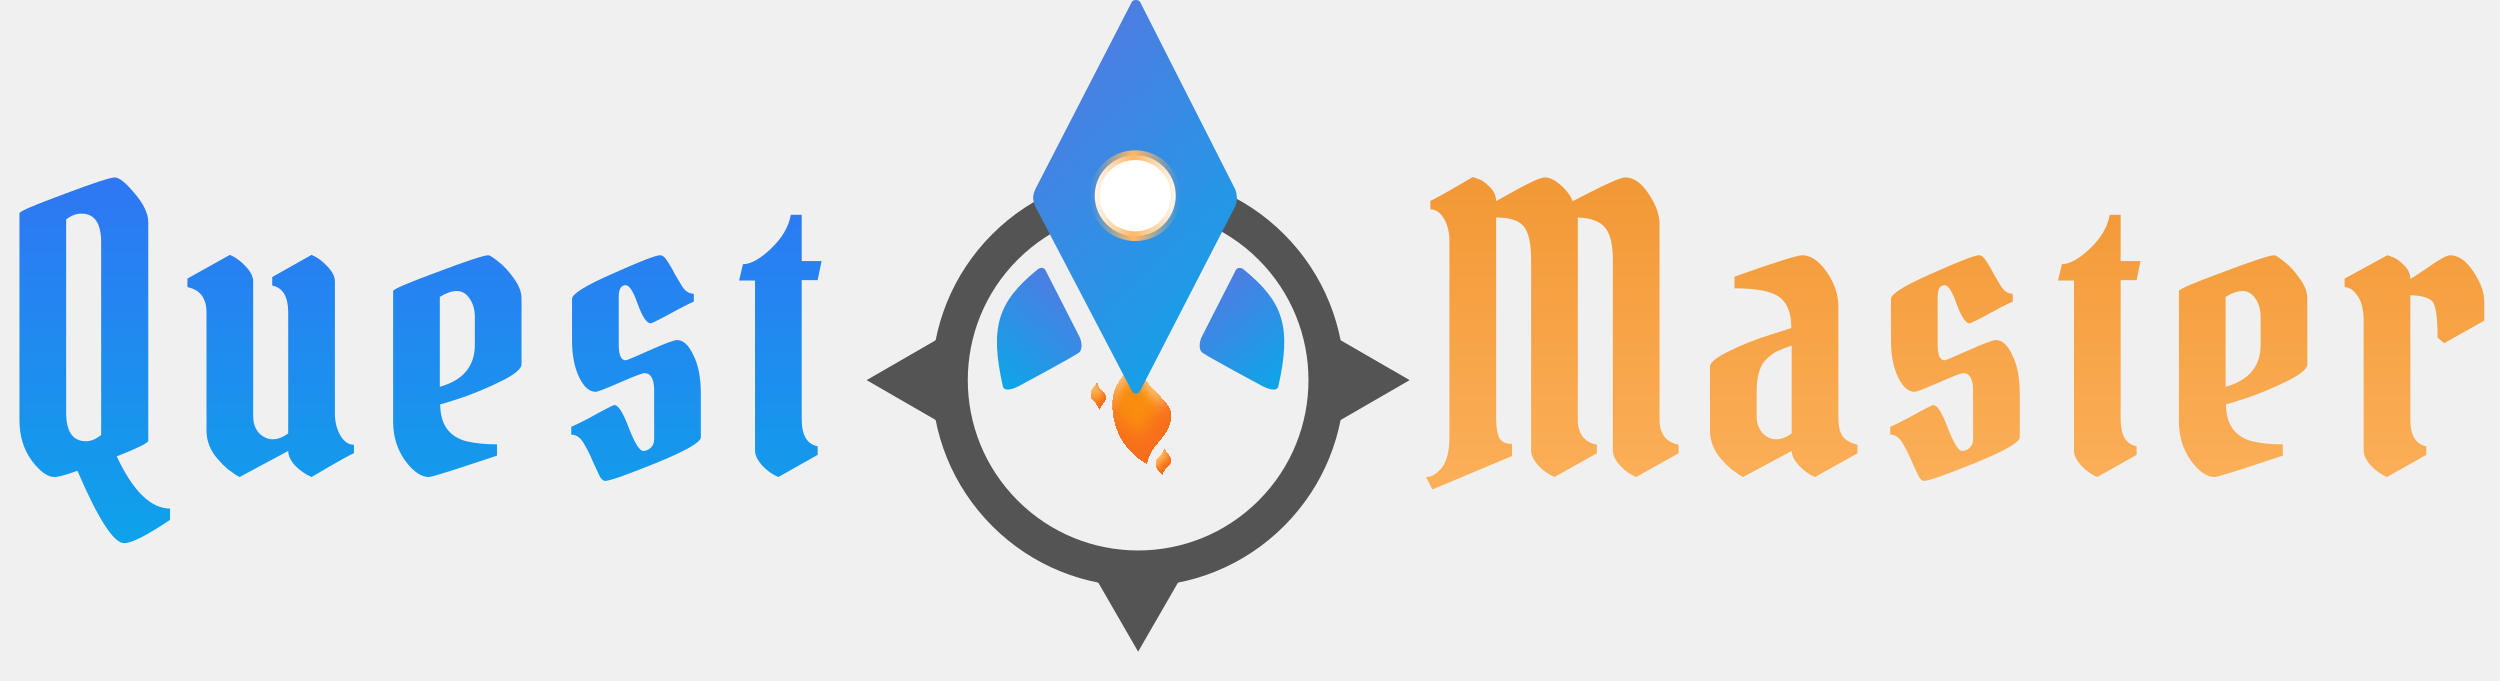
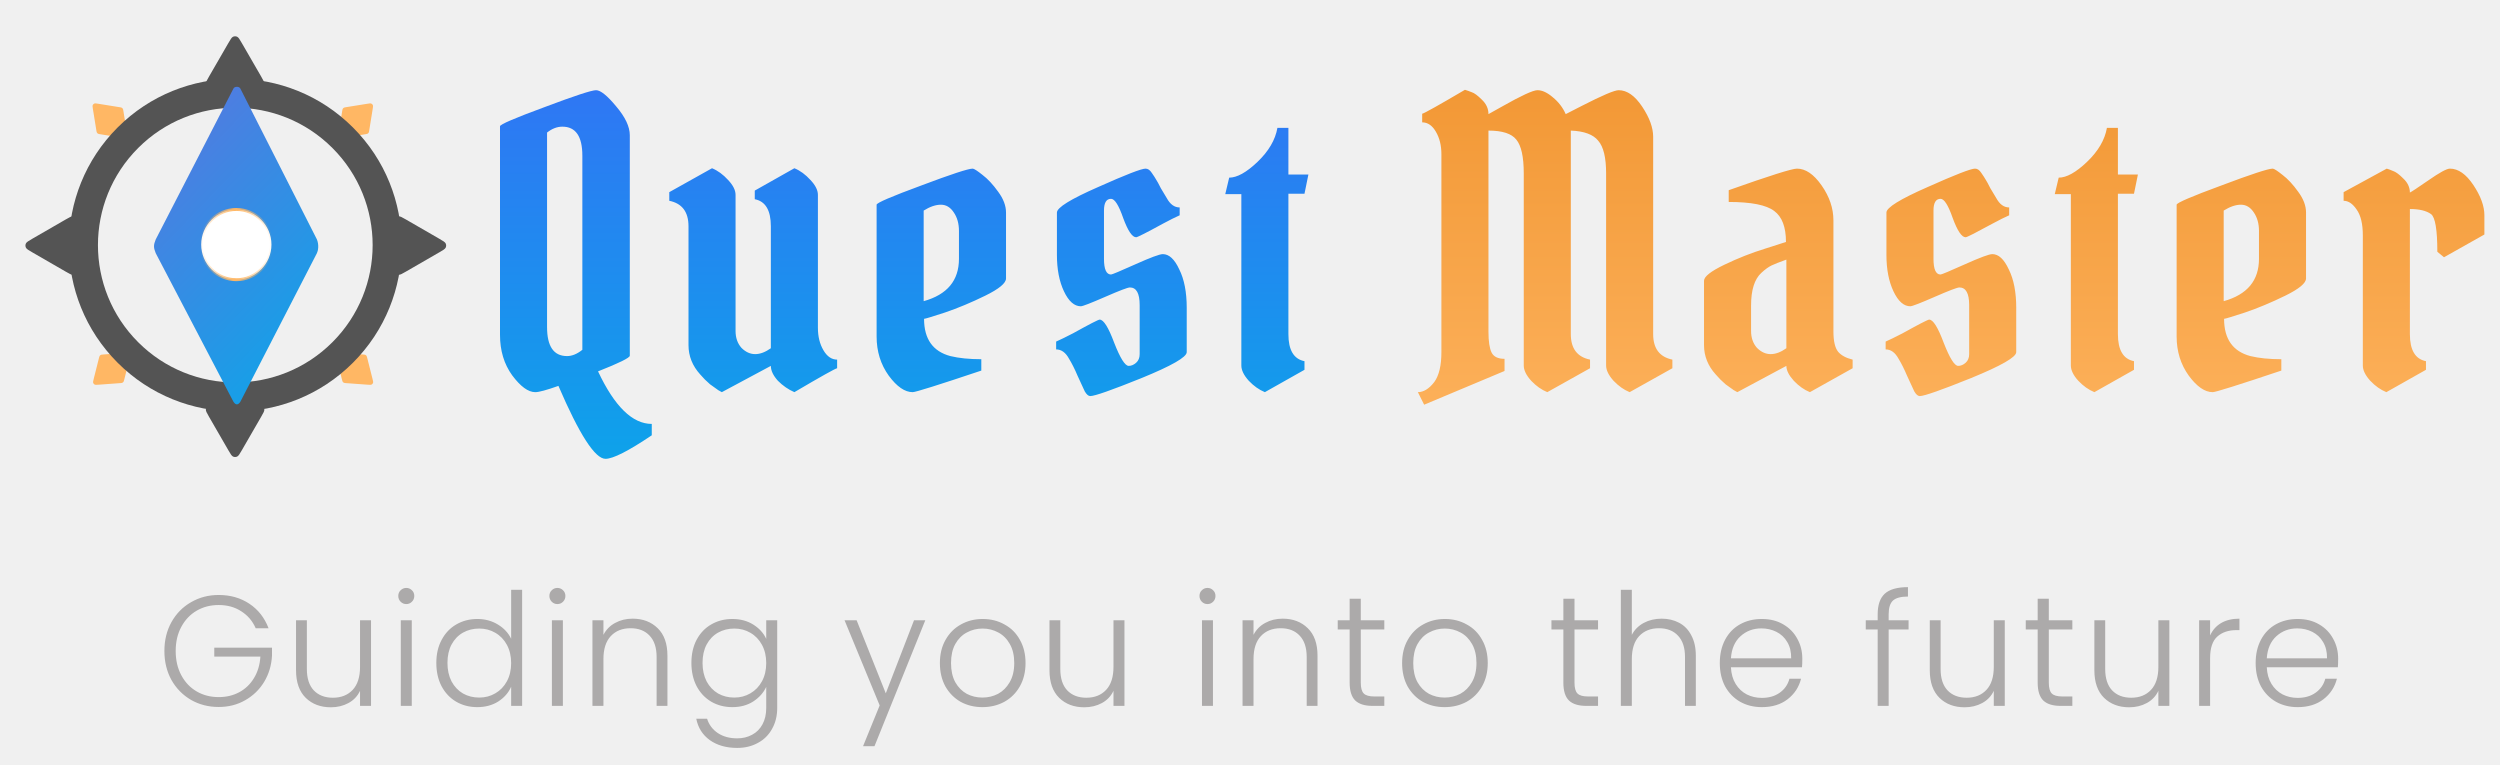
- <svg xmlns="http://www.w3.org/2000/svg" width="257" height="70" viewBox="0 0 257 70" fill="none">
-   <path d="M2 43.199V21.919C2 21.732 3.52 21.079 6.56 19.959C9.6 18.812 11.347 18.239 11.8 18.239C12.253 18.239 12.933 18.785 13.84 19.879C14.773 20.972 15.24 21.959 15.24 22.839V45.319C15.24 45.532 14.16 46.065 12 46.919C13.68 50.492 15.507 52.279 17.48 52.279V53.439C15.107 55.039 13.533 55.839 12.76 55.839C11.693 55.839 10.093 53.359 7.96 48.399C6.76 48.825 5.973 49.039 5.6 49.039C4.88 49.039 4.093 48.465 3.24 47.319C2.413 46.172 2 44.799 2 43.199ZM8.84 45.359C9.347 45.359 9.867 45.145 10.4 44.719V24.919C10.4 22.945 9.72 21.959 8.36 21.959C7.827 21.959 7.307 22.159 6.8 22.559V42.399C6.8 44.372 7.48 45.359 8.84 45.359ZM26.027 42.799C26.027 43.492 26.227 44.065 26.627 44.519C27.053 44.945 27.52 45.159 28.027 45.159C28.533 45.159 29.067 44.959 29.627 44.559V32.119C29.627 30.492 29.08 29.572 27.987 29.359V28.479L32.027 26.199C32.613 26.439 33.16 26.839 33.667 27.399C34.173 27.932 34.427 28.439 34.427 28.919V42.479C34.427 43.359 34.613 44.119 34.987 44.759C35.36 45.399 35.827 45.719 36.387 45.719V46.599C36.2 46.625 34.747 47.439 32.027 49.039C31.413 48.772 30.853 48.385 30.347 47.879C29.867 47.345 29.627 46.839 29.627 46.359L24.627 49.039C24.547 48.985 24.427 48.919 24.267 48.839C24.107 48.732 23.827 48.532 23.427 48.239C23.053 47.919 22.72 47.585 22.427 47.239C21.627 46.359 21.227 45.359 21.227 44.239V32.119C21.227 30.652 20.573 29.785 19.267 29.519V28.639L23.627 26.199C24.213 26.439 24.76 26.839 25.267 27.399C25.773 27.932 26.027 28.439 26.027 28.919V42.799ZM50.214 26.239C50.347 26.239 50.681 26.452 51.214 26.879C51.747 27.279 52.281 27.852 52.814 28.599C53.347 29.319 53.614 30.025 53.614 30.719V37.439C53.614 37.919 52.907 38.505 51.494 39.199C50.081 39.892 48.707 40.465 47.374 40.919C46.067 41.345 45.361 41.559 45.254 41.559C45.254 43.612 46.147 44.879 47.934 45.359C48.814 45.572 49.867 45.679 51.094 45.679V46.839C46.721 48.305 44.387 49.039 44.094 49.039C43.294 49.039 42.481 48.479 41.654 47.359C40.827 46.212 40.414 44.879 40.414 43.359V29.919C40.414 29.732 41.934 29.079 44.974 27.959C48.014 26.812 49.761 26.239 50.214 26.239ZM48.814 32.599C48.814 31.852 48.641 31.225 48.294 30.719C47.947 30.185 47.507 29.919 46.974 29.919C46.441 29.919 45.854 30.119 45.214 30.519V39.759C47.614 39.092 48.814 37.652 48.814 35.439V32.599ZM61.246 40.279C60.58 40.279 60.006 39.772 59.526 38.759C59.046 37.745 58.806 36.505 58.806 35.039V30.719C58.806 30.212 60.206 29.345 63.006 28.119C65.806 26.865 67.42 26.239 67.846 26.239C68.086 26.239 68.3 26.385 68.486 26.679C68.673 26.945 68.82 27.172 68.926 27.359C69.033 27.519 69.193 27.812 69.406 28.239C69.646 28.639 69.846 28.972 70.006 29.239C70.353 29.879 70.793 30.199 71.326 30.199V30.999C70.9 31.185 70.34 31.465 69.646 31.839C67.94 32.772 67.02 33.239 66.886 33.239C66.486 33.239 66.046 32.585 65.566 31.279C65.113 29.972 64.7 29.319 64.326 29.319C63.846 29.319 63.606 29.719 63.606 30.519V35.439C63.606 36.505 63.846 37.039 64.326 37.039C64.433 37.039 65.26 36.692 66.806 35.999C68.353 35.305 69.286 34.959 69.606 34.959C70.246 34.959 70.806 35.479 71.286 36.519C71.793 37.532 72.046 38.839 72.046 40.439V44.959C72.046 45.465 70.513 46.345 67.446 47.599C64.406 48.825 62.66 49.439 62.206 49.439C62.02 49.439 61.833 49.279 61.646 48.959C61.486 48.612 61.246 48.092 60.926 47.399C60.633 46.705 60.34 46.119 60.046 45.639C59.7 44.999 59.26 44.679 58.726 44.679V43.879C59.153 43.692 59.726 43.412 60.446 43.039C62.126 42.105 63.033 41.639 63.166 41.639C63.566 41.639 64.06 42.425 64.646 43.999C65.26 45.572 65.753 46.359 66.126 46.359C66.393 46.359 66.646 46.252 66.886 46.039C67.126 45.825 67.246 45.532 67.246 45.159V40.159C67.246 38.959 66.913 38.359 66.246 38.359C66.033 38.359 65.193 38.679 63.726 39.319C62.26 39.959 61.433 40.279 61.246 40.279ZM82.417 22.079V26.839H84.457L84.057 28.799H82.417V43.119C82.417 44.745 82.964 45.665 84.057 45.879V46.759L80.017 49.039C79.43 48.799 78.884 48.412 78.377 47.879C77.871 47.319 77.617 46.799 77.617 46.319V28.839H75.977L76.377 27.159C77.177 27.159 78.137 26.625 79.257 25.559C80.404 24.465 81.084 23.305 81.297 22.079H82.417Z" fill="url(#paint0_linear)" />
-   <g filter="url(#filter0_ii)">
-     <path d="M114.411 42.079C114.246 39.648 115.35 38.798 116.885 37.216C117.379 39.821 120.304 41.092 120.348 42.6C120.412 44.804 118.204 45.553 117.874 47.637C115.565 46.247 114.552 44.163 114.411 42.079Z" fill="#FA8D0F" />
-   </g>
-   <g filter="url(#filter1_ii)">
-     <path d="M118.865 47.537C118.824 48.145 119.1 48.358 119.483 48.753C119.607 48.102 120.338 47.784 120.349 47.407C120.365 46.856 119.813 46.669 119.731 46.148C119.233 47.264 118.9 47.016 118.865 47.537Z" fill="#FA8D0F" />
-   </g>
-   <g filter="url(#filter2_ii)">
-     <path d="M112.166 40.665C112.124 40.057 112.4 39.845 112.784 39.449C112.908 40.1 113.639 40.418 113.65 40.795C113.666 41.346 113.114 41.533 113.031 42.054C112.534 40.938 112.201 41.186 112.166 40.665Z" fill="#FA8D0F" />
-   </g>
-   <path d="M132 54.077C123.716 62.361 110.284 62.361 102 54.077C93.716 45.793 93.716 32.361 102 24.077C110.284 15.793 123.716 15.793 132 24.077C140.284 32.361 140.284 45.793 132 54.077ZM104.618 26.695C97.779 33.533 97.779 44.621 104.618 51.459C111.456 58.298 122.544 58.298 129.382 51.459C136.221 44.621 136.221 33.533 129.382 26.695C122.544 19.856 111.456 19.856 104.618 26.695Z" fill="#545454" />
-   <path d="M123.545 36.214C123.253 35.922 123.253 35.194 123.545 34.61C123.836 34.027 127.043 27.759 127.043 27.759C127.189 27.467 127.626 27.467 127.918 27.759C131.906 31.029 132.796 33.579 131.417 39.712C131.271 40.295 130.396 40.004 129.813 39.712C129.813 39.712 123.836 36.505 123.545 36.214Z" fill="url(#paint1_linear)" />
-   <path d="M110.965 36.214C111.256 35.922 111.256 35.194 110.965 34.61C110.673 34.027 107.466 27.759 107.466 27.759C107.32 27.467 106.883 27.467 106.591 27.759C102.604 31.029 101.713 33.579 103.093 39.712C103.238 40.295 104.113 40.004 104.696 39.712C104.696 39.712 110.673 36.505 110.965 36.214Z" fill="url(#paint2_linear)" />
-   <path d="M116.338 0.219C116.484 -0.073 117.067 -0.073 117.213 0.219L126.98 19.461C127.271 20.19 127.126 20.919 126.98 21.21L117.213 40.162C116.921 40.599 116.63 40.599 116.338 40.162L106.425 21.21C106.134 20.482 106.134 20.19 106.425 19.461L116.338 0.219Z" fill="url(#paint3_linear)" />
-   <circle cx="116.703" cy="20.117" r="4.165" fill="white" stroke="url(#paint4_linear)" />
-   <path d="M144.912 39.077L137.655 43.267L137.655 34.887L144.912 39.077Z" fill="#545454" />
-   <path d="M89.088 39.077L96.345 34.887L96.345 43.267L89.088 39.077Z" fill="#545454" />
-   <path d="M117 66.989L112.81 59.732H121.19L117 66.989Z" fill="#545454" />
-   <path d="M149 44.959V24.759C149 23.879 148.813 23.119 148.44 22.479C148.067 21.839 147.6 21.519 147.04 21.519V20.639C147.227 20.612 148.68 19.799 151.4 18.199C151.587 18.252 151.813 18.332 152.08 18.439C152.347 18.519 152.693 18.772 153.12 19.199C153.573 19.625 153.8 20.119 153.8 20.679C153.96 20.599 154.413 20.345 155.16 19.919C157.133 18.799 158.347 18.239 158.8 18.239C159.28 18.239 159.8 18.479 160.36 18.959C160.947 19.439 161.387 20.012 161.68 20.679C161.733 20.652 162.28 20.372 163.32 19.839C165.4 18.772 166.653 18.239 167.08 18.239C167.933 18.239 168.733 18.799 169.48 19.919C170.227 21.039 170.6 22.065 170.6 22.999V43.119C170.6 44.585 171.253 45.452 172.56 45.719V46.599L168.2 49.039C167.613 48.799 167.067 48.412 166.56 47.879C166.053 47.319 165.8 46.799 165.8 46.319V26.719C165.8 25.119 165.533 24.012 165 23.399C164.493 22.759 163.56 22.412 162.2 22.359V43.119C162.2 44.585 162.853 45.452 164.16 45.719V46.599L159.8 49.039C159.213 48.799 158.667 48.412 158.16 47.879C157.653 47.319 157.4 46.799 157.4 46.319V26.719C157.4 25.039 157.147 23.892 156.64 23.279C156.16 22.665 155.213 22.359 153.8 22.359V42.879C153.8 43.865 153.907 44.572 154.12 44.999C154.333 45.425 154.773 45.639 155.44 45.639V46.879L147.24 50.319L146.6 49.039C147.187 49.039 147.747 48.692 148.28 47.999C148.76 47.332 149 46.319 149 44.959ZM188.986 31.519V42.839C188.986 43.825 189.146 44.519 189.466 44.919C189.786 45.292 190.279 45.559 190.946 45.719V46.599L186.586 49.039C185.999 48.799 185.453 48.412 184.946 47.879C184.439 47.319 184.186 46.812 184.186 46.359L179.186 49.039C179.106 48.985 178.986 48.919 178.826 48.839C178.666 48.732 178.386 48.532 177.986 48.239C177.613 47.919 177.279 47.585 176.986 47.239C176.186 46.359 175.786 45.359 175.786 44.239V37.679C175.786 37.252 176.479 36.705 177.866 36.039C179.253 35.372 180.639 34.825 182.026 34.399L184.146 33.719C184.146 32.199 183.746 31.145 182.946 30.559C182.146 29.945 180.599 29.639 178.306 29.639V28.439C182.439 26.972 184.759 26.239 185.266 26.239C186.146 26.239 186.986 26.812 187.786 27.959C188.586 29.105 188.986 30.292 188.986 31.519ZM180.586 42.799C180.586 43.492 180.786 44.065 181.186 44.519C181.613 44.945 182.079 45.159 182.586 45.159C183.093 45.159 183.626 44.959 184.186 44.559V35.519C183.519 35.759 183.013 35.959 182.666 36.119C182.346 36.279 181.999 36.532 181.626 36.879C180.933 37.519 180.586 38.625 180.586 40.199V42.799ZM196.832 40.279C196.166 40.279 195.592 39.772 195.112 38.759C194.632 37.745 194.392 36.505 194.392 35.039V30.719C194.392 30.212 195.792 29.345 198.592 28.119C201.392 26.865 203.006 26.239 203.432 26.239C203.672 26.239 203.886 26.385 204.072 26.679C204.259 26.945 204.406 27.172 204.512 27.359C204.619 27.519 204.779 27.812 204.992 28.239C205.232 28.639 205.432 28.972 205.592 29.239C205.939 29.879 206.379 30.199 206.912 30.199V30.999C206.486 31.185 205.926 31.465 205.232 31.839C203.526 32.772 202.606 33.239 202.472 33.239C202.072 33.239 201.632 32.585 201.152 31.279C200.699 29.972 200.286 29.319 199.912 29.319C199.432 29.319 199.192 29.719 199.192 30.519V35.439C199.192 36.505 199.432 37.039 199.912 37.039C200.019 37.039 200.846 36.692 202.392 35.999C203.939 35.305 204.872 34.959 205.192 34.959C205.832 34.959 206.392 35.479 206.872 36.519C207.379 37.532 207.632 38.839 207.632 40.439V44.959C207.632 45.465 206.099 46.345 203.032 47.599C199.992 48.825 198.246 49.439 197.792 49.439C197.606 49.439 197.419 49.279 197.232 48.959C197.072 48.612 196.832 48.092 196.512 47.399C196.219 46.705 195.926 46.119 195.632 45.639C195.286 44.999 194.846 44.679 194.312 44.679V43.879C194.739 43.692 195.312 43.412 196.032 43.039C197.712 42.105 198.619 41.639 198.752 41.639C199.152 41.639 199.646 42.425 200.232 43.999C200.846 45.572 201.339 46.359 201.712 46.359C201.979 46.359 202.232 46.252 202.472 46.039C202.712 45.825 202.832 45.532 202.832 45.159V40.159C202.832 38.959 202.499 38.359 201.832 38.359C201.619 38.359 200.779 38.679 199.312 39.319C197.846 39.959 197.019 40.279 196.832 40.279ZM218.003 22.079V26.839H220.043L219.643 28.799H218.003V43.119C218.003 44.745 218.55 45.665 219.643 45.879V46.759L215.603 49.039C215.016 48.799 214.47 48.412 213.963 47.879C213.456 47.319 213.203 46.799 213.203 46.319V28.839H211.563L211.963 27.159C212.763 27.159 213.723 26.625 214.843 25.559C215.99 24.465 216.67 23.305 216.883 22.079H218.003ZM233.792 26.239C233.926 26.239 234.259 26.452 234.792 26.879C235.326 27.279 235.859 27.852 236.392 28.599C236.926 29.319 237.192 30.025 237.192 30.719V37.439C237.192 37.919 236.486 38.505 235.072 39.199C233.659 39.892 232.286 40.465 230.952 40.919C229.646 41.345 228.939 41.559 228.832 41.559C228.832 43.612 229.726 44.879 231.512 45.359C232.392 45.572 233.446 45.679 234.672 45.679V46.839C230.299 48.305 227.966 49.039 227.672 49.039C226.872 49.039 226.059 48.479 225.232 47.359C224.406 46.212 223.992 44.879 223.992 43.359V29.919C223.992 29.732 225.512 29.079 228.552 27.959C231.592 26.812 233.339 26.239 233.792 26.239ZM232.392 32.599C232.392 31.852 232.219 31.225 231.872 30.719C231.526 30.185 231.086 29.919 230.552 29.919C230.019 29.919 229.432 30.119 228.792 30.519V39.759C231.192 39.092 232.392 37.652 232.392 35.439V32.599ZM241.024 28.639L245.424 26.239C245.611 26.292 245.824 26.372 246.064 26.479C246.331 26.559 246.678 26.812 247.104 27.239C247.558 27.665 247.784 28.145 247.784 28.679C247.918 28.625 248.544 28.212 249.664 27.439C250.811 26.639 251.544 26.239 251.864 26.239C252.718 26.239 253.518 26.799 254.264 27.919C255.011 29.039 255.384 30.065 255.384 30.999V32.959L251.264 35.279L250.584 34.719C250.584 32.479 250.371 31.199 249.944 30.879C249.464 30.532 248.744 30.359 247.784 30.359V43.119C247.784 44.745 248.331 45.665 249.424 45.879V46.759L245.384 49.039C244.798 48.799 244.251 48.412 243.744 47.879C243.238 47.319 242.984 46.799 242.984 46.319V33.039C242.984 31.865 242.771 30.985 242.344 30.399C241.944 29.812 241.504 29.519 241.024 29.519V28.639Z" fill="url(#paint5_linear)" />
+ <svg xmlns="http://www.w3.org/2000/svg" width="255" height="78" viewBox="0 0 255 78" fill="none">
+   <path d="M26.08 64.08C25.76 63.344 25.269 62.768 24.608 62.352C23.957 61.925 23.189 61.712 22.304 61.712C21.472 61.712 20.725 61.904 20.064 62.288C19.403 62.672 18.88 63.221 18.496 63.936C18.112 64.64 17.92 65.461 17.92 66.4C17.92 67.339 18.112 68.165 18.496 68.88C18.88 69.595 19.403 70.144 20.064 70.528C20.725 70.912 21.472 71.104 22.304 71.104C23.083 71.104 23.781 70.939 24.4 70.608C25.029 70.267 25.531 69.787 25.904 69.168C26.288 68.539 26.507 67.808 26.56 66.976H21.856V66.064H27.744V66.88C27.691 67.861 27.424 68.752 26.944 69.552C26.464 70.341 25.819 70.965 25.008 71.424C24.208 71.883 23.307 72.112 22.304 72.112C21.269 72.112 20.331 71.872 19.488 71.392C18.645 70.901 17.979 70.224 17.488 69.36C17.008 68.485 16.768 67.499 16.768 66.4C16.768 65.301 17.008 64.32 17.488 63.456C17.979 62.581 18.645 61.904 19.488 61.424C20.331 60.933 21.269 60.688 22.304 60.688C23.499 60.688 24.544 60.987 25.44 61.584C26.336 62.181 26.987 63.013 27.392 64.08H26.08ZM37.844 63.264V72H36.724V70.464C36.468 71.008 36.073 71.424 35.54 71.712C35.006 72 34.409 72.144 33.748 72.144C32.702 72.144 31.849 71.824 31.188 71.184C30.526 70.533 30.196 69.595 30.196 68.368V63.264H31.3V68.24C31.3 69.189 31.534 69.915 32.004 70.416C32.484 70.917 33.134 71.168 33.956 71.168C34.798 71.168 35.47 70.901 35.972 70.368C36.473 69.835 36.724 69.051 36.724 68.016V63.264H37.844ZM41.441 61.616C41.217 61.616 41.025 61.536 40.865 61.376C40.705 61.216 40.625 61.019 40.625 60.784C40.625 60.549 40.705 60.357 40.865 60.208C41.025 60.048 41.217 59.968 41.441 59.968C41.665 59.968 41.857 60.048 42.017 60.208C42.177 60.357 42.257 60.549 42.257 60.784C42.257 61.019 42.177 61.216 42.017 61.376C41.857 61.536 41.665 61.616 41.441 61.616ZM42.001 63.264V72H40.881V63.264H42.001ZM44.505 67.616C44.505 66.72 44.686 65.936 45.049 65.264C45.411 64.581 45.907 64.059 46.537 63.696C47.177 63.323 47.897 63.136 48.697 63.136C49.465 63.136 50.158 63.323 50.777 63.696C51.395 64.069 51.849 64.555 52.137 65.152V60.16H53.257V72H52.137V70.048C51.87 70.656 51.433 71.157 50.825 71.552C50.217 71.936 49.502 72.128 48.681 72.128C47.881 72.128 47.161 71.941 46.521 71.568C45.892 71.195 45.395 70.667 45.033 69.984C44.681 69.301 44.505 68.512 44.505 67.616ZM52.137 67.632C52.137 66.928 51.993 66.309 51.705 65.776C51.417 65.243 51.022 64.832 50.521 64.544C50.03 64.256 49.486 64.112 48.889 64.112C48.27 64.112 47.715 64.251 47.225 64.528C46.734 64.805 46.345 65.211 46.057 65.744C45.779 66.267 45.641 66.891 45.641 67.616C45.641 68.331 45.779 68.96 46.057 69.504C46.345 70.037 46.734 70.448 47.225 70.736C47.715 71.013 48.27 71.152 48.889 71.152C49.486 71.152 50.03 71.008 50.521 70.72C51.022 70.432 51.417 70.021 51.705 69.488C51.993 68.955 52.137 68.336 52.137 67.632ZM56.854 61.616C56.63 61.616 56.438 61.536 56.278 61.376C56.118 61.216 56.038 61.019 56.038 60.784C56.038 60.549 56.118 60.357 56.278 60.208C56.438 60.048 56.63 59.968 56.854 59.968C57.078 59.968 57.27 60.048 57.43 60.208C57.59 60.357 57.67 60.549 57.67 60.784C57.67 61.019 57.59 61.216 57.43 61.376C57.27 61.536 57.078 61.616 56.854 61.616ZM57.414 63.264V72H56.294V63.264H57.414ZM64.526 63.104C65.571 63.104 66.425 63.429 67.086 64.08C67.747 64.72 68.078 65.653 68.078 66.88V72H66.974V67.008C66.974 66.059 66.734 65.333 66.254 64.832C65.785 64.331 65.139 64.08 64.318 64.08C63.475 64.08 62.803 64.347 62.302 64.88C61.801 65.413 61.55 66.197 61.55 67.232V72H60.43V63.264H61.55V64.752C61.827 64.219 62.227 63.813 62.75 63.536C63.273 63.248 63.865 63.104 64.526 63.104ZM74.699 63.136C75.52 63.136 76.235 63.328 76.843 63.712C77.451 64.096 77.888 64.581 78.155 65.168V63.264H79.275V72.224C79.275 73.024 79.099 73.733 78.747 74.352C78.406 74.971 77.926 75.445 77.307 75.776C76.688 76.117 75.984 76.288 75.195 76.288C74.075 76.288 73.142 76.021 72.395 75.488C71.659 74.955 71.2 74.229 71.019 73.312H72.123C72.315 73.92 72.678 74.405 73.211 74.768C73.755 75.131 74.416 75.312 75.195 75.312C75.76 75.312 76.267 75.189 76.715 74.944C77.163 74.709 77.515 74.357 77.771 73.888C78.027 73.419 78.155 72.864 78.155 72.224V70.064C77.878 70.661 77.435 71.157 76.827 71.552C76.23 71.936 75.52 72.128 74.699 72.128C73.899 72.128 73.179 71.941 72.539 71.568C71.91 71.195 71.414 70.667 71.051 69.984C70.699 69.301 70.523 68.512 70.523 67.616C70.523 66.72 70.699 65.936 71.051 65.264C71.414 64.581 71.91 64.059 72.539 63.696C73.179 63.323 73.899 63.136 74.699 63.136ZM78.155 67.632C78.155 66.928 78.011 66.309 77.723 65.776C77.435 65.243 77.04 64.832 76.539 64.544C76.048 64.256 75.504 64.112 74.907 64.112C74.288 64.112 73.734 64.251 73.243 64.528C72.752 64.805 72.363 65.211 72.075 65.744C71.798 66.267 71.659 66.891 71.659 67.616C71.659 68.331 71.798 68.96 72.075 69.504C72.363 70.037 72.752 70.448 73.243 70.736C73.734 71.013 74.288 71.152 74.907 71.152C75.504 71.152 76.048 71.008 76.539 70.72C77.04 70.432 77.435 70.021 77.723 69.488C78.011 68.955 78.155 68.336 78.155 67.632ZM94.382 63.264L89.198 76.112H88.031L89.727 71.952L86.142 63.264H87.374L90.35 70.72L93.231 63.264H94.382ZM100.205 72.128C99.384 72.128 98.643 71.947 97.981 71.584C97.331 71.211 96.813 70.688 96.429 70.016C96.056 69.333 95.869 68.539 95.869 67.632C95.869 66.725 96.061 65.936 96.445 65.264C96.829 64.581 97.352 64.059 98.013 63.696C98.675 63.323 99.416 63.136 100.237 63.136C101.059 63.136 101.8 63.323 102.461 63.696C103.133 64.059 103.656 64.581 104.029 65.264C104.413 65.936 104.605 66.725 104.605 67.632C104.605 68.528 104.413 69.317 104.029 70C103.645 70.683 103.117 71.211 102.445 71.584C101.773 71.947 101.027 72.128 100.205 72.128ZM100.205 71.152C100.781 71.152 101.315 71.024 101.805 70.768C102.296 70.501 102.691 70.107 102.989 69.584C103.299 69.051 103.453 68.4 103.453 67.632C103.453 66.864 103.304 66.219 103.005 65.696C102.707 65.163 102.312 64.768 101.821 64.512C101.331 64.245 100.797 64.112 100.221 64.112C99.645 64.112 99.112 64.245 98.621 64.512C98.131 64.768 97.736 65.163 97.437 65.696C97.149 66.219 97.005 66.864 97.005 67.632C97.005 68.4 97.149 69.051 97.437 69.584C97.736 70.107 98.125 70.501 98.605 70.768C99.096 71.024 99.629 71.152 100.205 71.152ZM114.695 63.264V72H113.575V70.464C113.319 71.008 112.924 71.424 112.391 71.712C111.858 72 111.26 72.144 110.599 72.144C109.554 72.144 108.7 71.824 108.039 71.184C107.378 70.533 107.047 69.595 107.047 68.368V63.264H108.151V68.24C108.151 69.189 108.386 69.915 108.855 70.416C109.335 70.917 109.986 71.168 110.807 71.168C111.65 71.168 112.322 70.901 112.823 70.368C113.324 69.835 113.575 69.051 113.575 68.016V63.264H114.695ZM123.163 61.616C122.939 61.616 122.747 61.536 122.587 61.376C122.427 61.216 122.347 61.019 122.347 60.784C122.347 60.549 122.427 60.357 122.587 60.208C122.747 60.048 122.939 59.968 123.163 59.968C123.387 59.968 123.579 60.048 123.739 60.208C123.899 60.357 123.979 60.549 123.979 60.784C123.979 61.019 123.899 61.216 123.739 61.376C123.579 61.536 123.387 61.616 123.163 61.616ZM123.723 63.264V72H122.603V63.264H123.723ZM130.835 63.104C131.88 63.104 132.733 63.429 133.395 64.08C134.056 64.72 134.387 65.653 134.387 66.88V72H133.283V67.008C133.283 66.059 133.043 65.333 132.563 64.832C132.093 64.331 131.448 64.08 130.627 64.08C129.784 64.08 129.112 64.347 128.611 64.88C128.109 65.413 127.859 66.197 127.859 67.232V72H126.739V63.264H127.859V64.752C128.136 64.219 128.536 63.813 129.059 63.536C129.581 63.248 130.173 63.104 130.835 63.104ZM138.8 64.208V69.632C138.8 70.165 138.901 70.533 139.104 70.736C139.306 70.939 139.664 71.04 140.176 71.04H141.2V72H140C139.21 72 138.624 71.819 138.24 71.456C137.856 71.083 137.664 70.475 137.664 69.632V64.208H136.448V63.264H137.664V61.072H138.8V63.264H141.2V64.208H138.8ZM147.351 72.128C146.53 72.128 145.788 71.947 145.127 71.584C144.476 71.211 143.959 70.688 143.575 70.016C143.202 69.333 143.015 68.539 143.015 67.632C143.015 66.725 143.207 65.936 143.591 65.264C143.975 64.581 144.498 64.059 145.159 63.696C145.82 63.323 146.562 63.136 147.383 63.136C148.204 63.136 148.946 63.323 149.607 63.696C150.279 64.059 150.802 64.581 151.175 65.264C151.559 65.936 151.751 66.725 151.751 67.632C151.751 68.528 151.559 69.317 151.175 70C150.791 70.683 150.263 71.211 149.591 71.584C148.919 71.947 148.172 72.128 147.351 72.128ZM147.351 71.152C147.927 71.152 148.46 71.024 148.951 70.768C149.442 70.501 149.836 70.107 150.135 69.584C150.444 69.051 150.599 68.4 150.599 67.632C150.599 66.864 150.45 66.219 150.151 65.696C149.852 65.163 149.458 64.768 148.967 64.512C148.476 64.245 147.943 64.112 147.367 64.112C146.791 64.112 146.258 64.245 145.767 64.512C145.276 64.768 144.882 65.163 144.583 65.696C144.295 66.219 144.151 66.864 144.151 67.632C144.151 68.4 144.295 69.051 144.583 69.584C144.882 70.107 145.271 70.501 145.751 70.768C146.242 71.024 146.775 71.152 147.351 71.152ZM160.599 64.208V69.632C160.599 70.165 160.7 70.533 160.903 70.736C161.106 70.939 161.463 71.04 161.975 71.04H162.999V72H161.799C161.01 72 160.423 71.819 160.039 71.456C159.655 71.083 159.463 70.475 159.463 69.632V64.208H158.247V63.264H159.463V61.072H160.599V63.264H162.999V64.208H160.599ZM169.486 63.104C170.148 63.104 170.74 63.243 171.262 63.52C171.796 63.797 172.212 64.224 172.51 64.8C172.82 65.365 172.974 66.059 172.974 66.88V72H171.87V67.008C171.87 66.059 171.63 65.333 171.15 64.832C170.681 64.331 170.036 64.08 169.214 64.08C168.372 64.08 167.7 64.347 167.198 64.88C166.697 65.413 166.446 66.197 166.446 67.232V72H165.326V60.16H166.446V64.752C166.724 64.229 167.129 63.824 167.662 63.536C168.206 63.248 168.814 63.104 169.486 63.104ZM183.835 67.184C183.835 67.568 183.825 67.861 183.803 68.064H176.555C176.587 68.725 176.747 69.291 177.035 69.76C177.323 70.229 177.702 70.587 178.171 70.832C178.641 71.067 179.153 71.184 179.707 71.184C180.433 71.184 181.041 71.008 181.531 70.656C182.033 70.304 182.363 69.829 182.523 69.232H183.707C183.494 70.085 183.035 70.784 182.331 71.328C181.638 71.861 180.763 72.128 179.707 72.128C178.886 72.128 178.15 71.947 177.499 71.584C176.849 71.211 176.337 70.688 175.963 70.016C175.601 69.333 175.419 68.539 175.419 67.632C175.419 66.725 175.601 65.931 175.963 65.248C176.326 64.565 176.833 64.043 177.483 63.68C178.134 63.317 178.875 63.136 179.707 63.136C180.539 63.136 181.265 63.317 181.883 63.68C182.513 64.043 182.993 64.533 183.323 65.152C183.665 65.76 183.835 66.437 183.835 67.184ZM182.699 67.152C182.71 66.501 182.577 65.947 182.299 65.488C182.033 65.029 181.665 64.683 181.195 64.448C180.726 64.213 180.214 64.096 179.659 64.096C178.827 64.096 178.118 64.363 177.531 64.896C176.945 65.429 176.619 66.181 176.555 67.152H182.699ZM194.675 64.208H192.643V72H191.523V64.208H190.307V63.264H191.523V62.656C191.523 61.707 191.763 61.008 192.243 60.56C192.734 60.112 193.523 59.888 194.611 59.888V60.848C193.886 60.848 193.374 60.987 193.075 61.264C192.787 61.541 192.643 62.005 192.643 62.656V63.264H194.675V64.208ZM204.486 63.264V72H203.366V70.464C203.11 71.008 202.715 71.424 202.182 71.712C201.649 72 201.051 72.144 200.39 72.144C199.345 72.144 198.491 71.824 197.83 71.184C197.169 70.533 196.838 69.595 196.838 68.368V63.264H197.942V68.24C197.942 69.189 198.177 69.915 198.646 70.416C199.126 70.917 199.777 71.168 200.598 71.168C201.441 71.168 202.113 70.901 202.614 70.368C203.115 69.835 203.366 69.051 203.366 68.016V63.264H204.486ZM208.979 64.208V69.632C208.979 70.165 209.08 70.533 209.283 70.736C209.486 70.939 209.843 71.04 210.355 71.04H211.379V72H210.179C209.39 72 208.803 71.819 208.419 71.456C208.035 71.083 207.843 70.475 207.843 69.632V64.208H206.627V63.264H207.843V61.072H208.979V63.264H211.379V64.208H208.979ZM221.274 63.264V72H220.154V70.464C219.898 71.008 219.504 71.424 218.97 71.712C218.437 72 217.84 72.144 217.178 72.144C216.133 72.144 215.28 71.824 214.618 71.184C213.957 70.533 213.626 69.595 213.626 68.368V63.264H214.73V68.24C214.73 69.189 214.965 69.915 215.434 70.416C215.914 70.917 216.565 71.168 217.386 71.168C218.229 71.168 218.901 70.901 219.402 70.368C219.904 69.835 220.154 69.051 220.154 68.016V63.264H221.274ZM225.431 64.816C225.677 64.272 226.05 63.851 226.551 63.552C227.063 63.253 227.687 63.104 228.423 63.104V64.272H228.119C227.309 64.272 226.658 64.491 226.167 64.928C225.677 65.365 225.431 66.096 225.431 67.12V72H224.311V63.264H225.431V64.816ZM238.492 67.184C238.492 67.568 238.481 67.861 238.46 68.064H231.212C231.244 68.725 231.404 69.291 231.692 69.76C231.98 70.229 232.359 70.587 232.828 70.832C233.297 71.067 233.809 71.184 234.364 71.184C235.089 71.184 235.697 71.008 236.188 70.656C236.689 70.304 237.02 69.829 237.18 69.232H238.364C238.151 70.085 237.692 70.784 236.988 71.328C236.295 71.861 235.42 72.128 234.364 72.128C233.543 72.128 232.807 71.947 232.156 71.584C231.505 71.211 230.993 70.688 230.62 70.016C230.257 69.333 230.076 68.539 230.076 67.632C230.076 66.725 230.257 65.931 230.62 65.248C230.983 64.565 231.489 64.043 232.14 63.68C232.791 63.317 233.532 63.136 234.364 63.136C235.196 63.136 235.921 63.317 236.54 63.68C237.169 64.043 237.649 64.533 237.98 65.152C238.321 65.76 238.492 66.437 238.492 67.184ZM237.356 67.152C237.367 66.501 237.233 65.947 236.956 65.488C236.689 65.029 236.321 64.683 235.852 64.448C235.383 64.213 234.871 64.096 234.316 64.096C233.484 64.096 232.775 64.363 232.188 64.896C231.601 65.429 231.276 66.181 231.212 67.152H237.356Z" fill="#ACAAAA" />
+   <path d="M51 34.16V12.88C51 12.693 52.52 12.04 55.56 10.92C58.6 9.773 60.347 9.2 60.8 9.2C61.253 9.2 61.933 9.747 62.84 10.84C63.773 11.933 64.24 12.92 64.24 13.8V36.28C64.24 36.493 63.16 37.027 61 37.88C62.68 41.453 64.507 43.24 66.48 43.24V44.4C64.107 46 62.533 46.8 61.76 46.8C60.693 46.8 59.093 44.32 56.96 39.36C55.76 39.787 54.973 40 54.6 40C53.88 40 53.093 39.427 52.24 38.28C51.413 37.133 51 35.76 51 34.16ZM57.84 36.32C58.347 36.32 58.867 36.107 59.4 35.68V15.88C59.4 13.907 58.72 12.92 57.36 12.92C56.827 12.92 56.307 13.12 55.8 13.52V33.36C55.8 35.333 56.48 36.32 57.84 36.32ZM75.027 33.76C75.027 34.453 75.227 35.027 75.627 35.48C76.053 35.907 76.52 36.12 77.027 36.12C77.533 36.12 78.067 35.92 78.627 35.52V23.08C78.627 21.453 78.08 20.533 76.987 20.32V19.44L81.027 17.16C81.613 17.4 82.16 17.8 82.667 18.36C83.173 18.893 83.427 19.4 83.427 19.88V33.44C83.427 34.32 83.613 35.08 83.987 35.72C84.36 36.36 84.827 36.68 85.387 36.68V37.56C85.2 37.587 83.747 38.4 81.027 40C80.413 39.733 79.853 39.347 79.347 38.84C78.867 38.307 78.627 37.8 78.627 37.32L73.627 40C73.547 39.947 73.427 39.88 73.267 39.8C73.107 39.693 72.827 39.493 72.427 39.2C72.053 38.88 71.72 38.547 71.427 38.2C70.627 37.32 70.227 36.32 70.227 35.2V23.08C70.227 21.613 69.573 20.747 68.267 20.48V19.6L72.627 17.16C73.213 17.4 73.76 17.8 74.267 18.36C74.773 18.893 75.027 19.4 75.027 19.88V33.76ZM99.214 17.2C99.347 17.2 99.681 17.413 100.214 17.84C100.747 18.24 101.281 18.813 101.814 19.56C102.347 20.28 102.614 20.987 102.614 21.68V28.4C102.614 28.88 101.907 29.467 100.494 30.16C99.081 30.853 97.707 31.427 96.374 31.88C95.067 32.307 94.361 32.52 94.254 32.52C94.254 34.573 95.147 35.84 96.934 36.32C97.814 36.533 98.867 36.64 100.094 36.64V37.8C95.721 39.267 93.387 40 93.094 40C92.294 40 91.481 39.44 90.654 38.32C89.827 37.173 89.414 35.84 89.414 34.32V20.88C89.414 20.693 90.934 20.04 93.974 18.92C97.014 17.773 98.761 17.2 99.214 17.2ZM97.814 23.56C97.814 22.813 97.641 22.187 97.294 21.68C96.947 21.147 96.507 20.88 95.974 20.88C95.441 20.88 94.854 21.08 94.214 21.48V30.72C96.614 30.053 97.814 28.613 97.814 26.4V23.56ZM110.246 31.24C109.58 31.24 109.006 30.733 108.526 29.72C108.046 28.707 107.806 27.467 107.806 26V21.68C107.806 21.173 109.206 20.307 112.006 19.08C114.806 17.827 116.42 17.2 116.846 17.2C117.086 17.2 117.3 17.347 117.486 17.64C117.673 17.907 117.82 18.133 117.926 18.32C118.033 18.48 118.193 18.773 118.406 19.2C118.646 19.6 118.846 19.933 119.006 20.2C119.353 20.84 119.793 21.16 120.326 21.16V21.96C119.9 22.147 119.34 22.427 118.646 22.8C116.94 23.733 116.02 24.2 115.886 24.2C115.486 24.2 115.046 23.547 114.566 22.24C114.113 20.933 113.7 20.28 113.326 20.28C112.846 20.28 112.606 20.68 112.606 21.48V26.4C112.606 27.467 112.846 28 113.326 28C113.433 28 114.26 27.653 115.806 26.96C117.353 26.267 118.286 25.92 118.606 25.92C119.246 25.92 119.806 26.44 120.286 27.48C120.793 28.493 121.046 29.8 121.046 31.4V35.92C121.046 36.427 119.513 37.307 116.446 38.56C113.406 39.787 111.66 40.4 111.206 40.4C111.02 40.4 110.833 40.24 110.646 39.92C110.486 39.573 110.246 39.053 109.926 38.36C109.633 37.667 109.34 37.08 109.046 36.6C108.7 35.96 108.26 35.64 107.726 35.64V34.84C108.153 34.653 108.726 34.373 109.446 34C111.126 33.067 112.033 32.6 112.166 32.6C112.566 32.6 113.06 33.387 113.646 34.96C114.26 36.533 114.753 37.32 115.126 37.32C115.393 37.32 115.646 37.213 115.886 37C116.126 36.787 116.246 36.493 116.246 36.12V31.12C116.246 29.92 115.913 29.32 115.246 29.32C115.033 29.32 114.193 29.64 112.726 30.28C111.26 30.92 110.433 31.24 110.246 31.24ZM131.417 13.04V17.8H133.457L133.057 19.76H131.417V34.08C131.417 35.707 131.964 36.627 133.057 36.84V37.72L129.017 40C128.431 39.76 127.884 39.373 127.377 38.84C126.871 38.28 126.617 37.76 126.617 37.28V19.8H124.977L125.377 18.12C126.177 18.12 127.137 17.587 128.257 16.52C129.404 15.427 130.084 14.267 130.297 13.04H131.417Z" fill="url(#paint0_linear)" />
+   <path d="M147.023 35.92V15.72C147.023 14.84 146.837 14.08 146.463 13.44C146.09 12.8 145.623 12.48 145.063 12.48V11.6C145.25 11.573 146.703 10.76 149.423 9.16C149.61 9.213 149.837 9.293 150.103 9.4C150.37 9.48 150.717 9.733 151.143 10.16C151.597 10.587 151.823 11.08 151.823 11.64C151.983 11.56 152.437 11.307 153.183 10.88C155.157 9.76 156.37 9.2 156.823 9.2C157.303 9.2 157.823 9.44 158.383 9.92C158.97 10.4 159.41 10.973 159.703 11.64C159.757 11.613 160.303 11.333 161.343 10.8C163.423 9.733 164.677 9.2 165.103 9.2C165.957 9.2 166.757 9.76 167.503 10.88C168.25 12 168.623 13.027 168.623 13.96V34.08C168.623 35.547 169.277 36.413 170.583 36.68V37.56L166.223 40C165.637 39.76 165.09 39.373 164.583 38.84C164.077 38.28 163.823 37.76 163.823 37.28V17.68C163.823 16.08 163.557 14.973 163.023 14.36C162.517 13.72 161.583 13.373 160.223 13.32V34.08C160.223 35.547 160.877 36.413 162.183 36.68V37.56L157.823 40C157.237 39.76 156.69 39.373 156.183 38.84C155.677 38.28 155.423 37.76 155.423 37.28V17.68C155.423 16 155.17 14.853 154.663 14.24C154.183 13.627 153.237 13.32 151.823 13.32V33.84C151.823 34.827 151.93 35.533 152.143 35.96C152.357 36.387 152.797 36.6 153.463 36.6V37.84L145.263 41.28L144.623 40C145.21 40 145.77 39.653 146.303 38.96C146.783 38.293 147.023 37.28 147.023 35.92ZM187.009 22.48V33.8C187.009 34.787 187.169 35.48 187.489 35.88C187.809 36.253 188.303 36.52 188.969 36.68V37.56L184.609 40C184.023 39.76 183.476 39.373 182.969 38.84C182.463 38.28 182.209 37.773 182.209 37.32L177.209 40C177.129 39.947 177.009 39.88 176.849 39.8C176.689 39.693 176.409 39.493 176.009 39.2C175.636 38.88 175.303 38.547 175.009 38.2C174.209 37.32 173.809 36.32 173.809 35.2V28.64C173.809 28.213 174.503 27.667 175.889 27C177.276 26.333 178.663 25.787 180.049 25.36L182.169 24.68C182.169 23.16 181.769 22.107 180.969 21.52C180.169 20.907 178.623 20.6 176.329 20.6V19.4C180.463 17.933 182.783 17.2 183.289 17.2C184.169 17.2 185.009 17.773 185.809 18.92C186.609 20.067 187.009 21.253 187.009 22.48ZM178.609 33.76C178.609 34.453 178.809 35.027 179.209 35.48C179.636 35.907 180.103 36.12 180.609 36.12C181.116 36.12 181.649 35.92 182.209 35.52V26.48C181.543 26.72 181.036 26.92 180.689 27.08C180.369 27.24 180.023 27.493 179.649 27.84C178.956 28.48 178.609 29.587 178.609 31.16V33.76ZM194.856 31.24C194.189 31.24 193.616 30.733 193.136 29.72C192.656 28.707 192.416 27.467 192.416 26V21.68C192.416 21.173 193.816 20.307 196.616 19.08C199.416 17.827 201.029 17.2 201.456 17.2C201.696 17.2 201.909 17.347 202.096 17.64C202.282 17.907 202.429 18.133 202.536 18.32C202.642 18.48 202.802 18.773 203.016 19.2C203.256 19.6 203.456 19.933 203.616 20.2C203.962 20.84 204.402 21.16 204.936 21.16V21.96C204.509 22.147 203.949 22.427 203.256 22.8C201.549 23.733 200.629 24.2 200.496 24.2C200.096 24.2 199.656 23.547 199.176 22.24C198.722 20.933 198.309 20.28 197.936 20.28C197.456 20.28 197.216 20.68 197.216 21.48V26.4C197.216 27.467 197.456 28 197.936 28C198.042 28 198.869 27.653 200.416 26.96C201.962 26.267 202.896 25.92 203.216 25.92C203.856 25.92 204.416 26.44 204.896 27.48C205.402 28.493 205.656 29.8 205.656 31.4V35.92C205.656 36.427 204.122 37.307 201.056 38.56C198.016 39.787 196.269 40.4 195.816 40.4C195.629 40.4 195.442 40.24 195.256 39.92C195.096 39.573 194.856 39.053 194.536 38.36C194.242 37.667 193.949 37.08 193.656 36.6C193.309 35.96 192.869 35.64 192.336 35.64V34.84C192.762 34.653 193.336 34.373 194.056 34C195.736 33.067 196.642 32.6 196.776 32.6C197.176 32.6 197.669 33.387 198.256 34.96C198.869 36.533 199.362 37.32 199.736 37.32C200.002 37.32 200.256 37.213 200.496 37C200.736 36.787 200.856 36.493 200.856 36.12V31.12C200.856 29.92 200.522 29.32 199.856 29.32C199.642 29.32 198.802 29.64 197.336 30.28C195.869 30.92 195.042 31.24 194.856 31.24ZM216.027 13.04V17.8H218.067L217.667 19.76H216.027V34.08C216.027 35.707 216.573 36.627 217.667 36.84V37.72L213.627 40C213.04 39.76 212.493 39.373 211.987 38.84C211.48 38.28 211.227 37.76 211.227 37.28V19.8H209.587L209.987 18.12C210.787 18.12 211.747 17.587 212.867 16.52C214.013 15.427 214.693 14.267 214.907 13.04H216.027ZM231.816 17.2C231.949 17.2 232.282 17.413 232.816 17.84C233.349 18.24 233.882 18.813 234.416 19.56C234.949 20.28 235.216 20.987 235.216 21.68V28.4C235.216 28.88 234.509 29.467 233.096 30.16C231.682 30.853 230.309 31.427 228.976 31.88C227.669 32.307 226.962 32.52 226.856 32.52C226.856 34.573 227.749 35.84 229.536 36.32C230.416 36.533 231.469 36.64 232.696 36.64V37.8C228.322 39.267 225.989 40 225.696 40C224.896 40 224.082 39.44 223.256 38.32C222.429 37.173 222.016 35.84 222.016 34.32V20.88C222.016 20.693 223.536 20.04 226.576 18.92C229.616 17.773 231.362 17.2 231.816 17.2ZM230.416 23.56C230.416 22.813 230.242 22.187 229.896 21.68C229.549 21.147 229.109 20.88 228.576 20.88C228.042 20.88 227.456 21.08 226.816 21.48V30.72C229.216 30.053 230.416 28.613 230.416 26.4V23.56ZM239.048 19.6L243.448 17.2C243.634 17.253 243.848 17.333 244.088 17.44C244.354 17.52 244.701 17.773 245.128 18.2C245.581 18.627 245.808 19.107 245.808 19.64C245.941 19.587 246.568 19.173 247.688 18.4C248.834 17.6 249.568 17.2 249.888 17.2C250.741 17.2 251.541 17.76 252.288 18.88C253.034 20 253.408 21.027 253.408 21.96V23.92L249.288 26.24L248.608 25.68C248.608 23.44 248.394 22.16 247.968 21.84C247.488 21.493 246.768 21.32 245.808 21.32V34.08C245.808 35.707 246.354 36.627 247.448 36.84V37.72L243.408 40C242.821 39.76 242.274 39.373 241.768 38.84C241.261 38.28 241.008 37.76 241.008 37.28V24C241.008 22.827 240.794 21.947 240.368 21.36C239.968 20.773 239.528 20.48 239.048 20.48V19.6Z" fill="url(#paint1_linear)" />
+   <path d="M44.807 24.353C45.201 24.581 45.398 24.694 45.464 24.843C45.522 24.972 45.522 25.12 45.464 25.249C45.398 25.398 45.201 25.512 44.807 25.739L41.402 27.705C41.008 27.933 40.811 28.046 40.649 28.029C40.508 28.014 40.38 27.941 40.297 27.826C40.202 27.694 40.202 27.467 40.202 27.012L40.202 23.08C40.202 22.625 40.202 22.398 40.297 22.266C40.38 22.152 40.508 22.078 40.649 22.063C40.811 22.046 41.008 22.16 41.402 22.387L44.807 24.353Z" fill="#545454" />
+   <path d="M3.295 25.739C2.901 25.512 2.704 25.398 2.638 25.249C2.58 25.12 2.58 24.972 2.638 24.843C2.704 24.694 2.901 24.581 3.295 24.353L6.7 22.387C7.094 22.16 7.291 22.046 7.453 22.063C7.594 22.078 7.722 22.152 7.805 22.266C7.9 22.398 7.9 22.625 7.9 23.08L7.9 27.012C7.9 27.467 7.9 27.694 7.805 27.826C7.722 27.941 7.594 28.014 7.453 28.029C7.291 28.046 7.094 27.933 6.7 27.705L3.295 25.739Z" fill="#545454" />
+   <path d="M23.287 4.403C23.514 4.009 23.628 3.812 23.776 3.746C23.905 3.688 24.053 3.688 24.183 3.746C24.331 3.812 24.445 4.009 24.672 4.403L26.639 7.808C26.866 8.202 26.98 8.399 26.962 8.561C26.948 8.702 26.874 8.83 26.759 8.913C26.628 9.008 26.4 9.008 25.946 9.008L22.013 9.008C21.558 9.008 21.331 9.008 21.2 8.913C21.085 8.83 21.011 8.702 20.996 8.561C20.979 8.399 21.093 8.202 21.32 7.808L23.287 4.403Z" fill="#545454" />
+   <path d="M24.672 45.916C24.445 46.309 24.331 46.506 24.183 46.572C24.053 46.63 23.906 46.63 23.776 46.572C23.628 46.506 23.514 46.309 23.287 45.916L21.32 42.51C21.093 42.116 20.98 41.919 20.996 41.758C21.011 41.617 21.085 41.489 21.2 41.405C21.331 41.31 21.559 41.31 22.013 41.31L25.946 41.31C26.401 41.31 26.628 41.31 26.759 41.405C26.874 41.489 26.948 41.617 26.963 41.758C26.98 41.919 26.866 42.116 26.639 42.51L24.672 45.916Z" fill="#545454" />
+   <path d="M37.461 10.584C37.682 10.548 37.793 10.53 37.873 10.565C37.944 10.595 37.999 10.651 38.03 10.722C38.065 10.802 38.047 10.913 38.011 11.134L37.662 13.295C37.643 13.418 37.633 13.479 37.604 13.528C37.578 13.572 37.542 13.608 37.498 13.633C37.45 13.662 37.388 13.672 37.265 13.692L35.104 14.041C34.883 14.076 34.772 14.094 34.692 14.06C34.621 14.029 34.565 13.973 34.535 13.903C34.501 13.823 34.518 13.712 34.554 13.49L34.903 11.33C34.922 11.207 34.932 11.145 34.961 11.096C34.987 11.053 35.023 11.017 35.066 10.991C35.115 10.962 35.177 10.952 35.3 10.932L37.461 10.584Z" fill="#FFB764" />
+   <path d="M9.479 11.134C9.443 10.913 9.425 10.802 9.46 10.722C9.49 10.651 9.546 10.595 9.617 10.565C9.697 10.53 9.808 10.548 10.029 10.584L12.19 10.932C12.313 10.952 12.374 10.962 12.423 10.991C12.467 11.017 12.503 11.053 12.528 11.096C12.557 11.145 12.567 11.207 12.587 11.33L12.936 13.49C12.971 13.712 12.989 13.823 12.955 13.903C12.924 13.973 12.868 14.029 12.798 14.06C12.718 14.094 12.607 14.076 12.385 14.041L10.225 13.692C10.102 13.672 10.04 13.662 9.991 13.633C9.948 13.608 9.912 13.572 9.886 13.528C9.857 13.479 9.847 13.418 9.827 13.295L9.479 11.134Z" fill="#FFB764" />
+   <path d="M37.995 38.642C38.05 38.86 38.078 38.969 38.05 39.052C38.026 39.124 37.975 39.185 37.908 39.221C37.831 39.263 37.719 39.255 37.495 39.239L35.312 39.08C35.188 39.071 35.126 39.066 35.075 39.041C35.029 39.02 34.99 38.987 34.961 38.946C34.928 38.9 34.912 38.839 34.882 38.718L34.346 36.596C34.292 36.379 34.264 36.27 34.292 36.187C34.316 36.114 34.367 36.054 34.434 36.017C34.511 35.976 34.623 35.984 34.847 36L37.029 36.159C37.154 36.168 37.216 36.173 37.267 36.197C37.313 36.219 37.352 36.252 37.381 36.293C37.414 36.339 37.429 36.4 37.46 36.52L37.995 38.642Z" fill="#FFB764" />
+   <path d="M10.06 39.239C9.836 39.255 9.724 39.263 9.647 39.221C9.58 39.185 9.529 39.124 9.505 39.052C9.477 38.969 9.505 38.86 9.559 38.642L10.095 36.52C10.125 36.4 10.141 36.339 10.174 36.293C10.203 36.252 10.242 36.219 10.288 36.197C10.339 36.173 10.401 36.168 10.525 36.159L12.708 36C12.932 35.984 13.044 35.976 13.121 36.017C13.188 36.054 13.239 36.114 13.263 36.187C13.291 36.27 13.263 36.379 13.209 36.596L12.673 38.718C12.643 38.839 12.627 38.9 12.594 38.946C12.565 38.987 12.526 39.02 12.48 39.041C12.429 39.066 12.367 39.071 12.242 39.08L10.06 39.239Z" fill="#FFB764" />
+   <path d="M36 37C29.373 43.627 18.627 43.627 12 37C5.373 30.373 5.373 19.627 12 13C18.627 6.373 29.373 6.373 36 13C42.627 19.627 42.627 30.373 36 37ZM14.094 15.094C8.623 20.565 8.623 29.435 14.094 34.906C19.565 40.377 28.435 40.377 33.906 34.906C39.377 29.435 39.377 20.565 33.906 15.094C28.435 9.623 19.565 9.623 14.094 15.094Z" fill="#545454" />
+   <path d="M23.813 9.029C23.93 8.796 24.396 8.796 24.513 9.029L32.326 24.423C32.56 25.006 32.443 25.589 32.326 25.822L24.513 40.983C24.279 41.333 24.046 41.333 23.813 40.983L15.883 25.822C15.65 25.239 15.65 25.006 15.883 24.423L23.813 9.029Z" fill="url(#paint2_linear)" />
+   <circle cx="24.105" cy="24.948" r="3.582" fill="white" stroke="url(#paint3_linear)" stroke-width="0.3" />
  <defs>
-     <filter id="filter0_ii" x="113.895" y="35.716" width="6.455" height="12.921" filterUnits="userSpaceOnUse" color-interpolation-filters="sRGB">
-       <feFlood flood-opacity="0" result="BackgroundImageFix" />
-       <feBlend mode="normal" in="SourceGraphic" in2="BackgroundImageFix" result="shape" />
-       <feColorMatrix in="SourceAlpha" type="matrix" values="0 0 0 0 0 0 0 0 0 0 0 0 0 0 0 0 0 0 127 0" result="hardAlpha" />
-       <feOffset dy="1" />
-       <feGaussianBlur stdDeviation="0.5" />
-       <feComposite in2="hardAlpha" operator="arithmetic" k2="-1" k3="1" />
-       <feColorMatrix type="matrix" values="0 0 0 0 1 0 0 0 0 0.748 0 0 0 0 0.457 0 0 0 1 0" />
-       <feBlend mode="normal" in2="shape" result="effect1_innerShadow" />
-       <feColorMatrix in="SourceAlpha" type="matrix" values="0 0 0 0 0 0 0 0 0 0 0 0 0 0 0 0 0 0 127 0" result="hardAlpha" />
-       <feOffset dx="-0.5" dy="-2.75" />
-       <feGaussianBlur stdDeviation="0.75" />
-       <feComposite in2="hardAlpha" operator="arithmetic" k2="-1" k3="1" />
-       <feColorMatrix type="matrix" values="0 0 0 0 0.973 0 0 0 0 0.435 0 0 0 0 0.106 0 0 0 1 0" />
-       <feBlend mode="normal" in2="effect1_innerShadow" result="effect2_innerShadow" />
-     </filter>
-     <filter id="filter1_ii" x="118.511" y="45.648" width="1.839" height="3.605" filterUnits="userSpaceOnUse" color-interpolation-filters="sRGB">
-       <feFlood flood-opacity="0" result="BackgroundImageFix" />
-       <feBlend mode="normal" in="SourceGraphic" in2="BackgroundImageFix" result="shape" />
-       <feColorMatrix in="SourceAlpha" type="matrix" values="0 0 0 0 0 0 0 0 0 0 0 0 0 0 0 0 0 0 127 0" result="hardAlpha" />
-       <feOffset dy="0.5" />
-       <feGaussianBlur stdDeviation="0.5" />
-       <feComposite in2="hardAlpha" operator="arithmetic" k2="-1" k3="1" />
-       <feColorMatrix type="matrix" values="0 0 0 0 1 0 0 0 0 0.748 0 0 0 0 0.457 0 0 0 1 0" />
-       <feBlend mode="normal" in2="shape" result="effect1_innerShadow" />
-       <feColorMatrix in="SourceAlpha" type="matrix" values="0 0 0 0 0 0 0 0 0 0 0 0 0 0 0 0 0 0 127 0" result="hardAlpha" />
-       <feOffset dx="-0.35" dy="-0.5" />
-       <feGaussianBlur stdDeviation="0.25" />
-       <feComposite in2="hardAlpha" operator="arithmetic" k2="-1" k3="1" />
-       <feColorMatrix type="matrix" values="0 0 0 0 0.973 0 0 0 0 0.435 0 0 0 0 0.106 0 0 0 1 0" />
-       <feBlend mode="normal" in2="effect1_innerShadow" result="effect2_innerShadow" />
-     </filter>
-     <filter id="filter2_ii" x="111.812" y="38.949" width="1.839" height="3.605" filterUnits="userSpaceOnUse" color-interpolation-filters="sRGB">
-       <feFlood flood-opacity="0" result="BackgroundImageFix" />
-       <feBlend mode="normal" in="SourceGraphic" in2="BackgroundImageFix" result="shape" />
-       <feColorMatrix in="SourceAlpha" type="matrix" values="0 0 0 0 0 0 0 0 0 0 0 0 0 0 0 0 0 0 127 0" result="hardAlpha" />
-       <feOffset dy="0.5" />
-       <feGaussianBlur stdDeviation="0.5" />
-       <feComposite in2="hardAlpha" operator="arithmetic" k2="-1" k3="1" />
-       <feColorMatrix type="matrix" values="0 0 0 0 1 0 0 0 0 0.748 0 0 0 0 0.457 0 0 0 1 0" />
-       <feBlend mode="normal" in2="shape" result="effect1_innerShadow" />
-       <feColorMatrix in="SourceAlpha" type="matrix" values="0 0 0 0 0 0 0 0 0 0 0 0 0 0 0 0 0 0 127 0" result="hardAlpha" />
-       <feOffset dx="-0.35" dy="-0.5" />
-       <feGaussianBlur stdDeviation="0.25" />
-       <feComposite in2="hardAlpha" operator="arithmetic" k2="-1" k3="1" />
-       <feColorMatrix type="matrix" values="0 0 0 0 0.973 0 0 0 0 0.435 0 0 0 0 0.106 0 0 0 1 0" />
-       <feBlend mode="normal" in2="effect1_innerShadow" result="effect2_innerShadow" />
-     </filter>
-     <linearGradient id="paint0_linear" x1="43.5" y1="9.039" x2="43.5" y2="60.039" gradientUnits="userSpaceOnUse">
+     <linearGradient id="paint0_linear" x1="152" y1="0" x2="152" y2="51" gradientUnits="userSpaceOnUse">
      <stop stop-color="#376CF6" />
      <stop offset="1" stop-color="#0AA7E9" />
    </linearGradient>
-     <linearGradient id="paint1_linear" x1="125.079" y1="28.002" x2="133.48" y2="38.83" gradientUnits="userSpaceOnUse">
+     <linearGradient id="paint1_linear" x1="152" y1="0" x2="152" y2="51" gradientUnits="userSpaceOnUse">
+       <stop stop-color="#EF912B" />
+       <stop offset="1" stop-color="#FFB764" />
+     </linearGradient>
+     <linearGradient id="paint2_linear" x1="19.084" y1="10.05" x2="41.522" y2="31.561" gradientUnits="userSpaceOnUse">
      <stop stop-color="#537AE0" />
      <stop offset="1" stop-color="#0AA7E9" />
    </linearGradient>
-     <linearGradient id="paint2_linear" x1="109.43" y1="28.002" x2="101.029" y2="38.83" gradientUnits="userSpaceOnUse">
-       <stop stop-color="#537AE0" />
-       <stop offset="1" stop-color="#0AA7E9" />
-     </linearGradient>
-     <linearGradient id="paint3_linear" x1="110.427" y1="1.495" x2="138.475" y2="28.384" gradientUnits="userSpaceOnUse">
-       <stop stop-color="#537AE0" />
-       <stop offset="1" stop-color="#0AA7E9" />
-     </linearGradient>
-     <linearGradient id="paint4_linear" x1="112.038" y1="20.117" x2="121.368" y2="20.117" gradientUnits="userSpaceOnUse">
+     <linearGradient id="paint3_linear" x1="20.373" y1="24.948" x2="27.837" y2="24.948" gradientUnits="userSpaceOnUse">
      <stop stop-color="#FFB764" stop-opacity="0" />
      <stop offset="0.481" stop-color="#FFB764" />
      <stop offset="1" stop-color="#FFB764" stop-opacity="0" />
    </linearGradient>
-     <linearGradient id="paint5_linear" x1="202" y1="9.039" x2="202" y2="60.039" gradientUnits="userSpaceOnUse">
-       <stop stop-color="#EF912B" />
-       <stop offset="1" stop-color="#FFB764" />
-     </linearGradient>
  </defs>
</svg>
